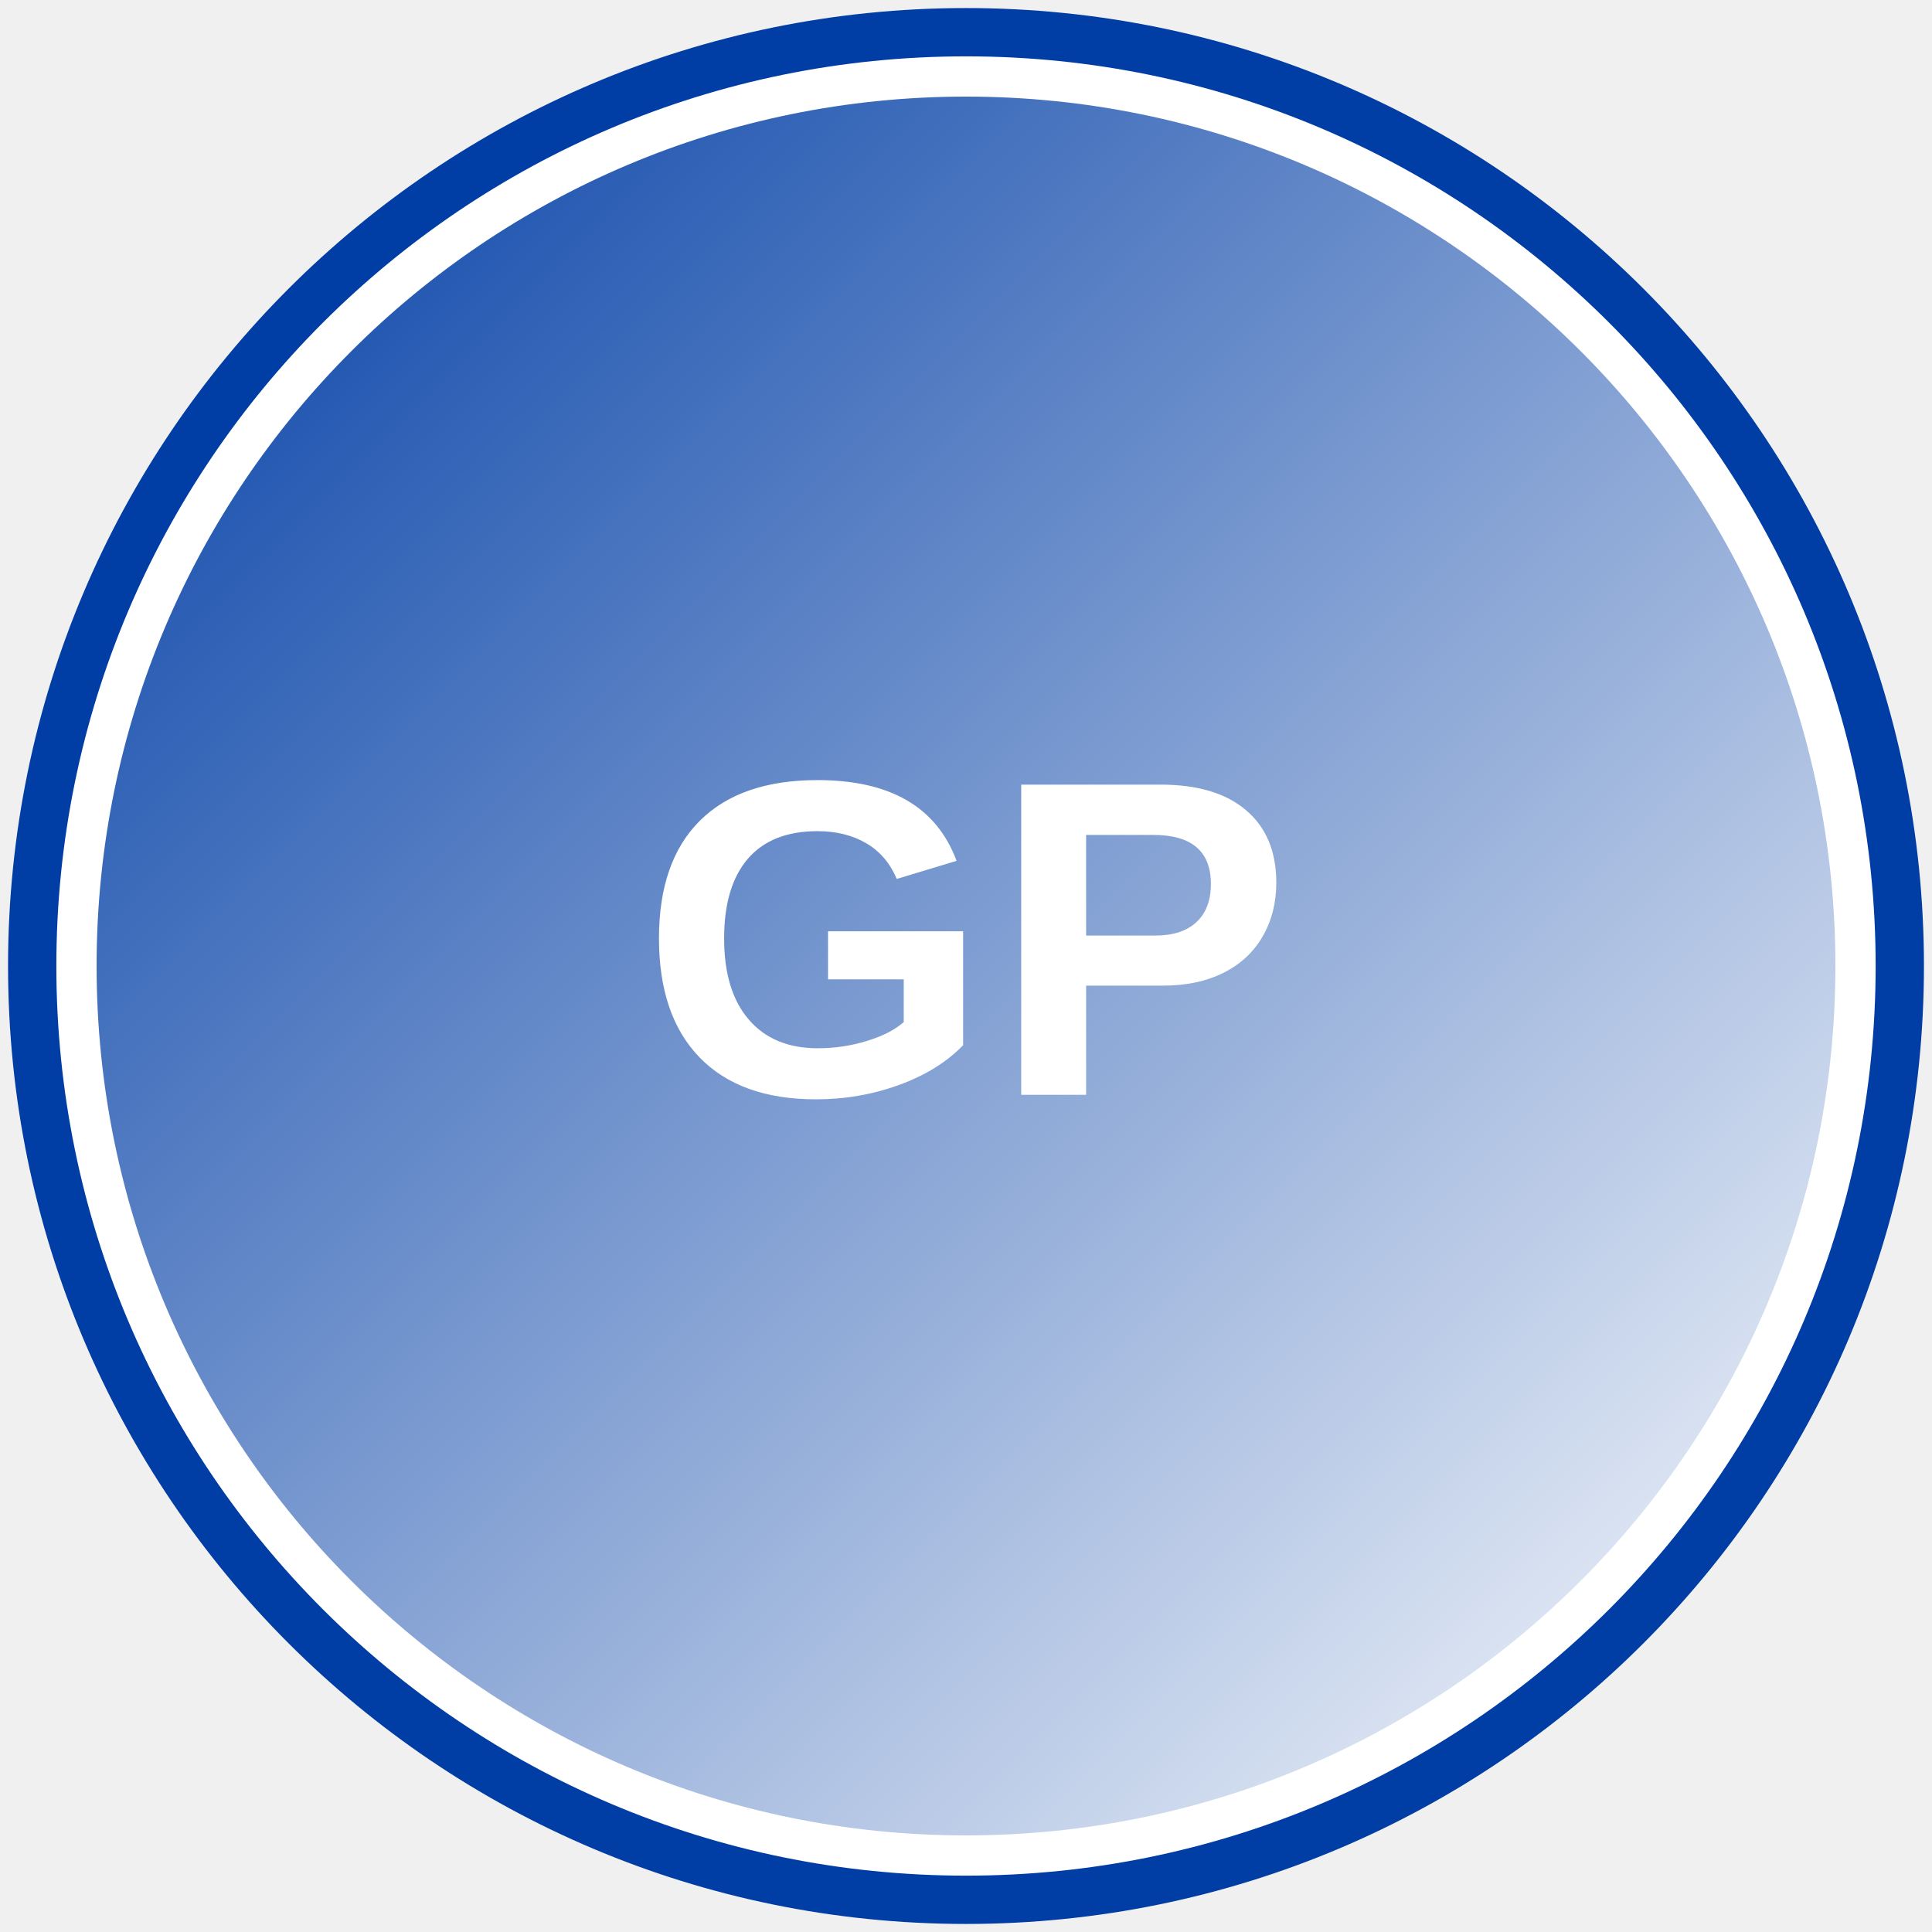
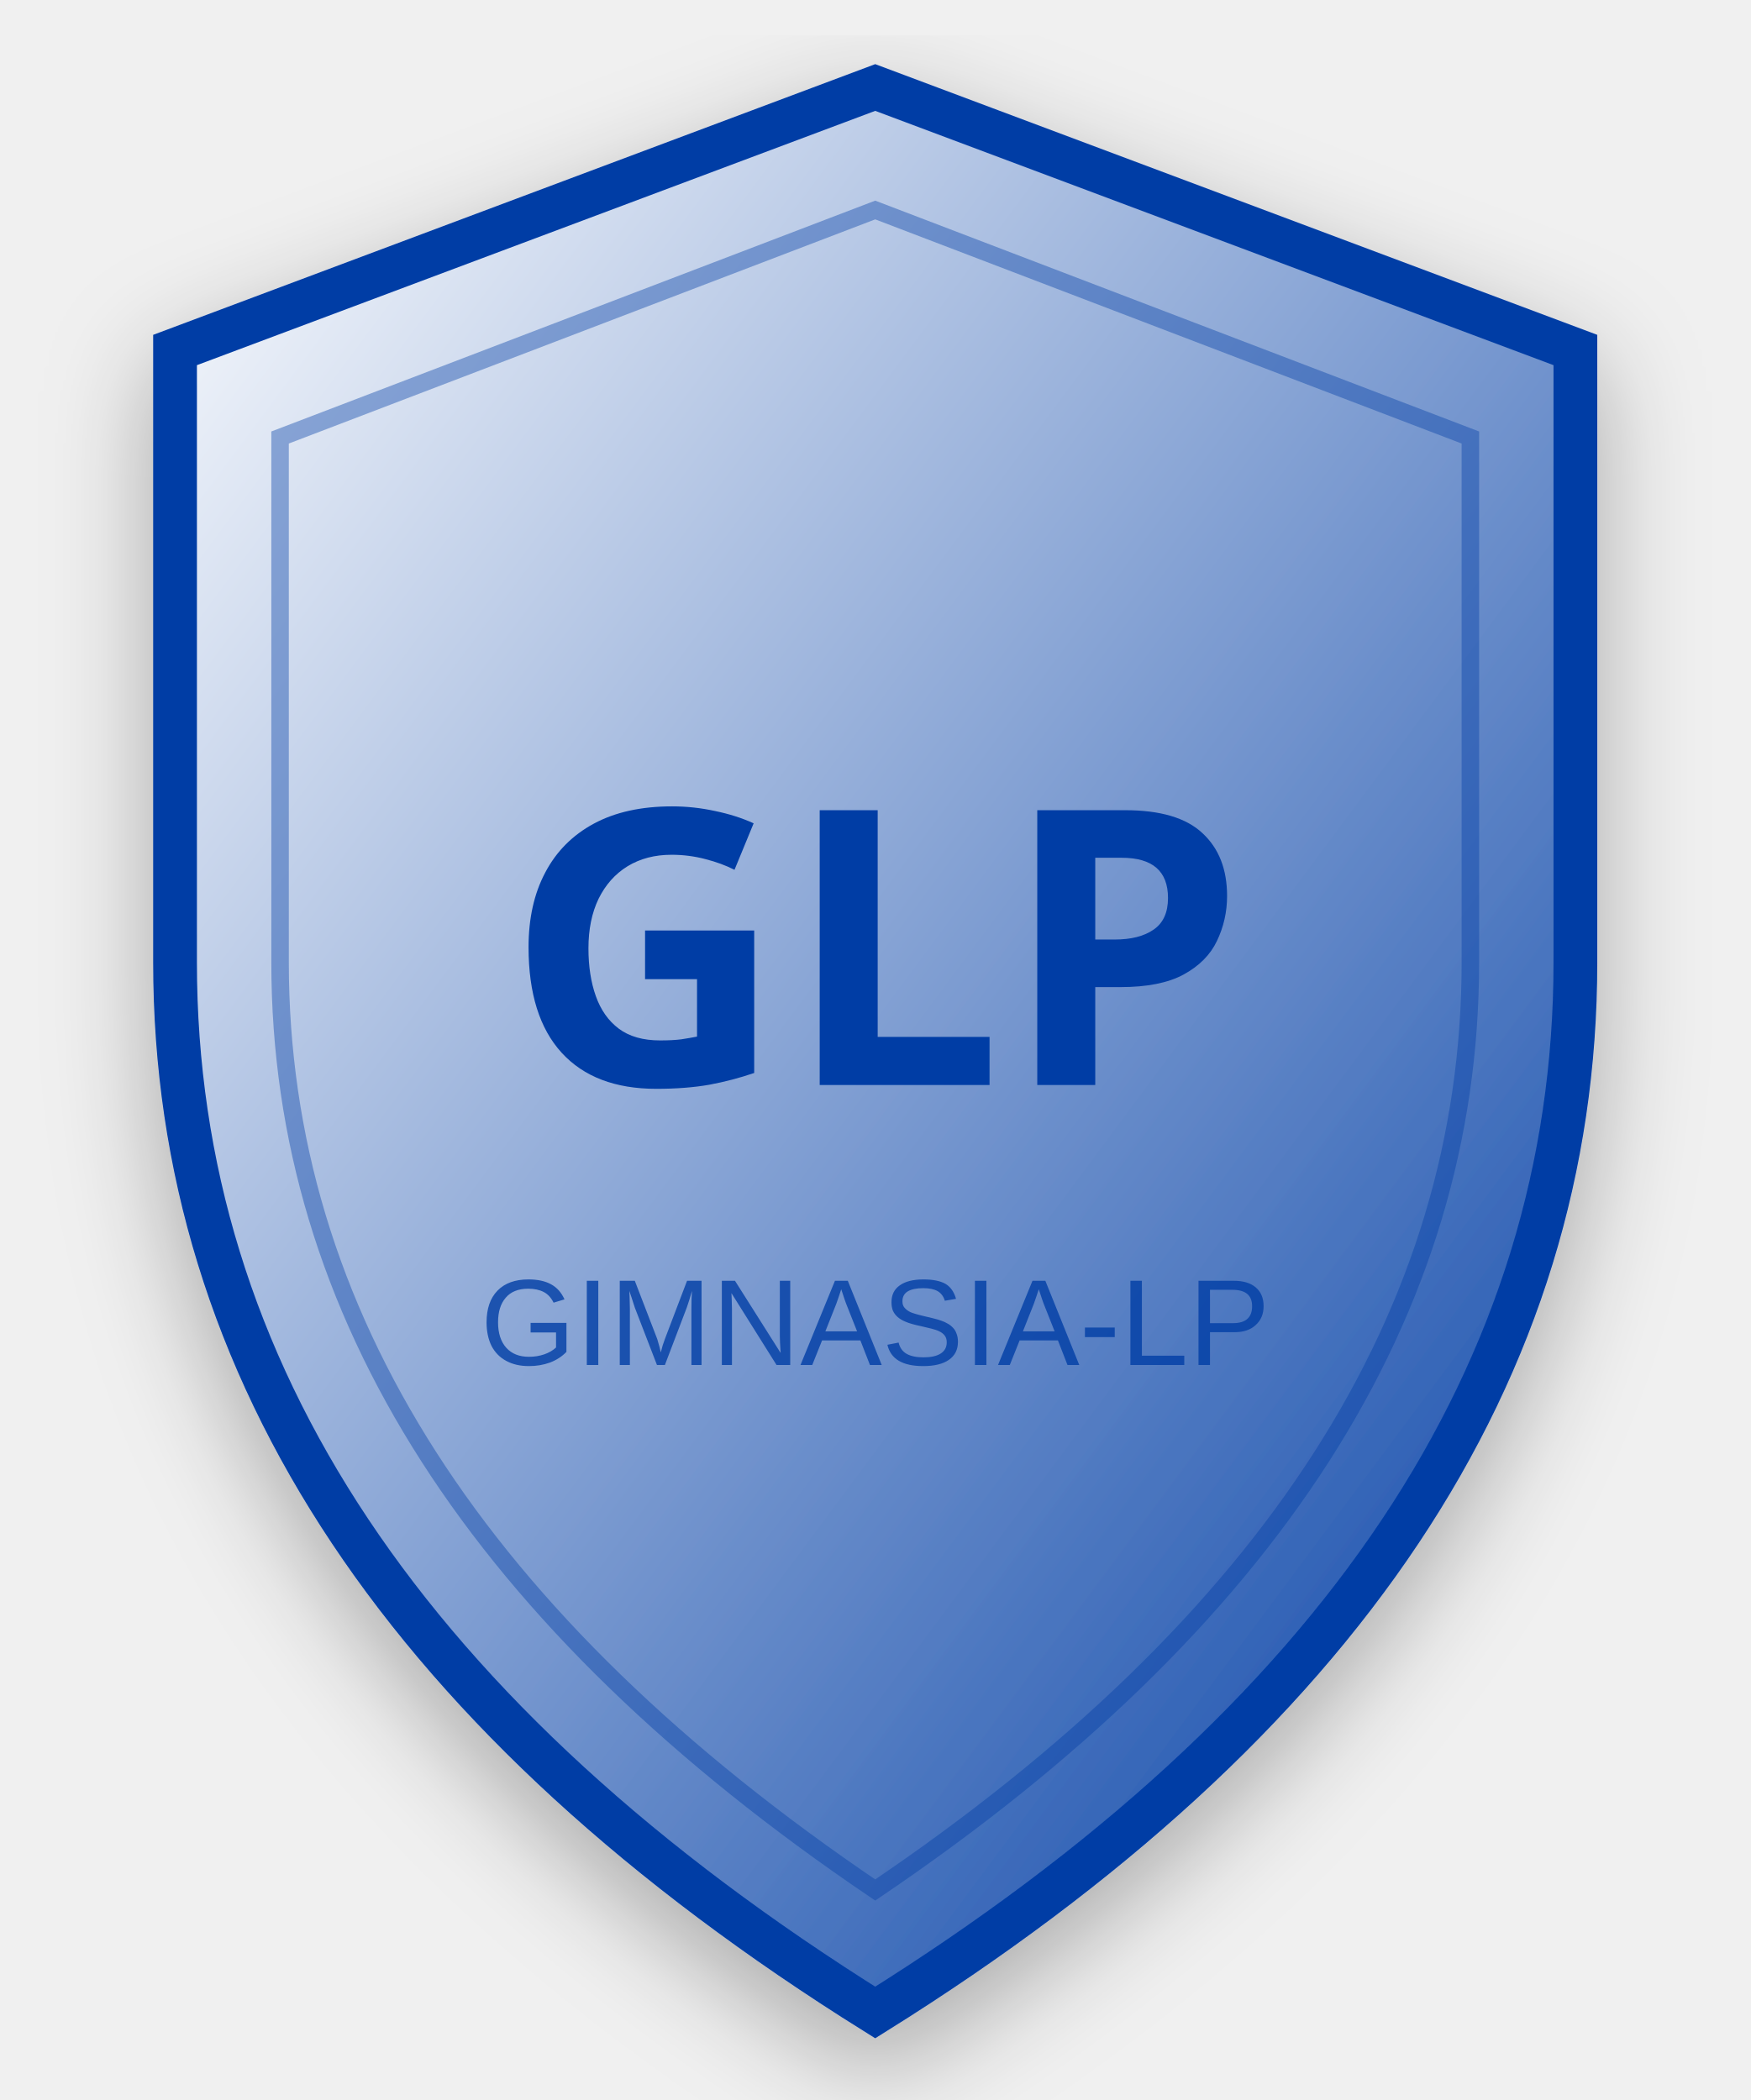
- <svg xmlns="http://www.w3.org/2000/svg" viewBox="0 0 120 120" width="120" height="120">
+ <svg xmlns="http://www.w3.org/2000/svg" viewBox="0 0 100 120" width="100" height="120">
  <defs>
-     <clipPath id="clip-gimnasia-lp">
-       <circle cx="60" cy="60" r="56" />
-     </clipPath>
-     <linearGradient id="bg-gimnasia-lp" x1="0" y1="0" x2="1" y2="1">
-       <stop offset="0%" stop-color="#003DA5" />
-       <stop offset="100%" stop-color="#FFFFFF" />
+     <linearGradient id="bg_gimnasia-lp" x1="0%" y1="0%" x2="100%" y2="100%">
+       <stop offset="0%" style="stop-color:#FFFFFF;stop-opacity:1" />
+       <stop offset="100%" style="stop-color:#003DA5;stop-opacity:1" />
    </linearGradient>
+     <filter id="shadow_gimnasia-lp">
+       <feDropShadow dx="0" dy="2" stdDeviation="3" flood-color="#000" flood-opacity="0.3" />
+     </filter>
  </defs>
-   <circle cx="60" cy="60" r="58" fill="#FFFFFF" stroke="#003DA5" stroke-width="3" />
-   <circle cx="60" cy="60" r="54" fill="url(#bg-gimnasia-lp)" />
-   <text x="60" y="68" text-anchor="middle" font-family="Arial,sans-serif" font-size="28" font-weight="bold" fill="#ffffff">GP</text>
+   <path d="M50 5 L90 20 L90 55 Q90 90 50 115 Q10 90 10 55 L10 20 Z" fill="url(#bg_gimnasia-lp)" stroke="#003DA5" stroke-width="2.5" filter="url(#shadow_gimnasia-lp)" />
+   <path d="M50 12 L84 25 L84 55 Q84 85 50 108 Q16 85 16 55 L16 25 Z" fill="none" stroke="#003DA5" stroke-width="1" opacity="0.4" />
+   <text x="50" y="62" text-anchor="middle" font-family="Arial Black, sans-serif" font-size="22" font-weight="900" fill="#003DA5">GLP</text>
+   <text x="50" y="78" text-anchor="middle" font-family="Arial, sans-serif" font-size="7" fill="#003DA5" opacity="0.8">GIMNASIA-LP</text>
</svg>
